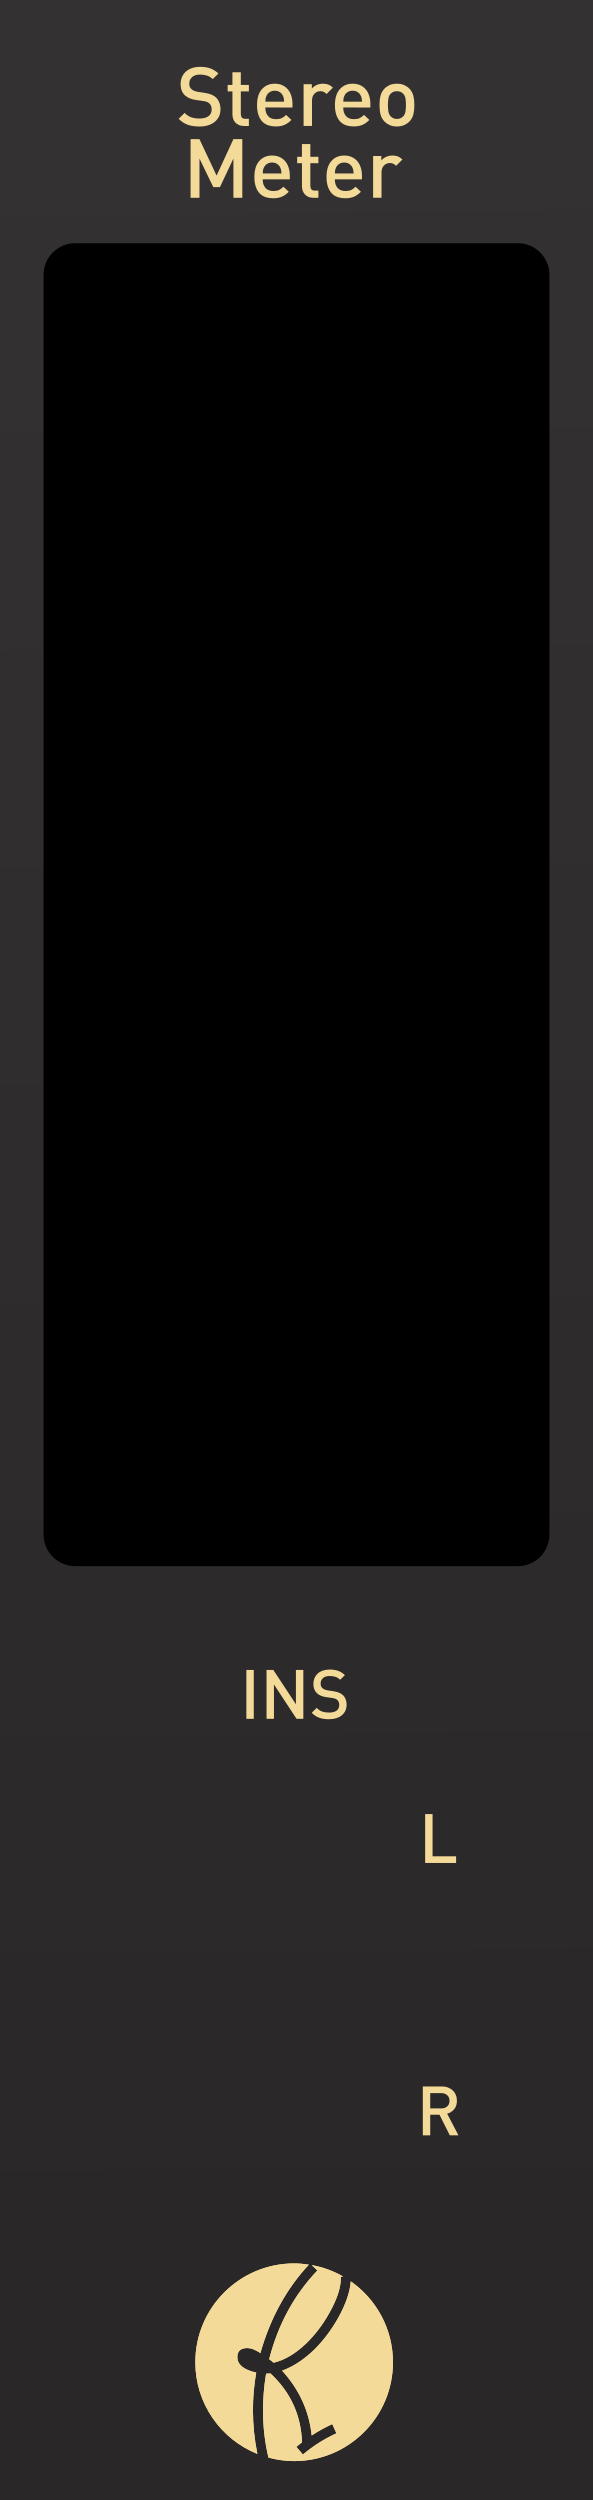
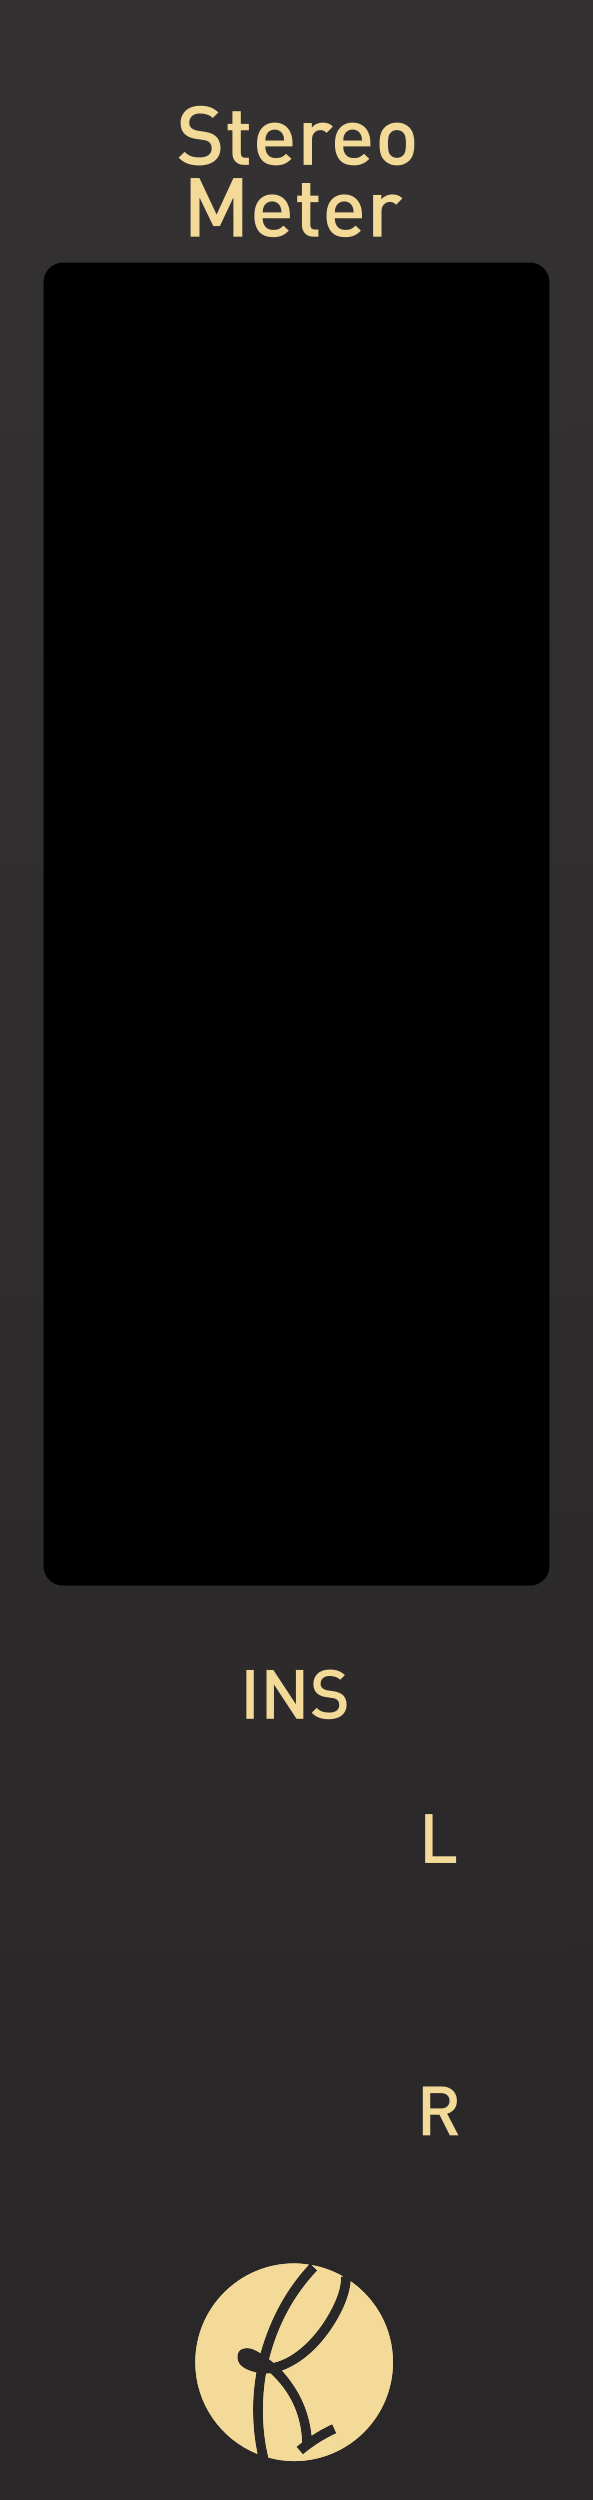
<svg xmlns="http://www.w3.org/2000/svg" xmlns:xlink="http://www.w3.org/1999/xlink" width="30.48mm" height="128.5mm" viewBox="0 0 30.48 128.5" version="1.1" id="svg8">
  <defs id="defs2">
    <linearGradient xlink:href="#linearGradient1953" id="linearGradient4954" gradientUnits="userSpaceOnUse" x1="110.747" y1="130.879" x2="111.503" y2="242.571" gradientTransform="matrix(0.6659062,0,0,0.9997363,-56.20837,-125.498)" />
    <linearGradient id="linearGradient1953">
      <stop id="stop1949" offset="0" style="stop-color:#333131;stop-opacity:1" />
      <stop id="stop1951" offset="1" style="stop-color:#292727;stop-opacity:1" />
    </linearGradient>
  </defs>
  <g style="display:inline" id="g1115">
    <path id="path1011" d="M 5.79044e-7,1.1235428e-8 H 30.48 V 128.5 H 5.79044e-7 Z" style="display:inline;fill:url(#linearGradient4954);fill-opacity:1;stroke:#6e6e6e;stroke-width:0;stroke-miterlimit:4;stroke-dasharray:none;stroke-opacity:1" />
    <flowRoot style="font-style:normal;font-variant:normal;font-weight:500;font-stretch:normal;font-size:13.333px;line-height:1.25;font-family:DIN;-inkscape-font-specification:'DIN Medium';text-align:center;writing-mode:lr-tb;text-anchor:middle;fill:#f4da98;fill-opacity:1;stroke:none;stroke-width:0.756;stroke-miterlimit:4;stroke-dasharray:none;stroke-opacity:1" id="flowRoot1019" xml:space="preserve">
      <flowRegion id="flowRegion1015">
        <rect y="150.804" x="-61.619" height="57.074" width="255.064" id="rect1013" />
      </flowRegion>
      <flowPara id="flowPara1017" />
    </flowRoot>
    <flowRoot style="font-style:normal;font-variant:normal;font-weight:500;font-stretch:normal;font-size:13.333px;line-height:1.25;font-family:DIN;-inkscape-font-specification:'DIN Medium';text-align:center;writing-mode:lr-tb;text-anchor:middle;fill:#f4da98;fill-opacity:1;stroke:none;stroke-width:0.756;stroke-miterlimit:4;stroke-dasharray:none;stroke-opacity:1" id="flowRoot1029" xml:space="preserve">
      <flowRegion id="flowRegion1025">
        <rect y="261.384" x="-53.214" height="38.929" width="203.214" id="rect1023" />
      </flowRegion>
      <flowPara id="flowPara1027" />
    </flowRoot>
    <g transform="matrix(0.3527778,0,0,-0.3527778,13.00152,123.8884)" id="g3796" style="display:inline;fill:#f4da98;fill-opacity:1;stroke:none">
      <path id="path3798" style="fill:#f4da98;fill-opacity:1;fill-rule:nonzero;stroke:none" d="M 0,0 C 0,1.873 0.16,3.703 0.479,5.492 -1.353,5.898 -2.27,6.65 -2.27,7.76 c 0,0.873 0.492,1.306 1.47,1.306 0.513,0 1.141,-0.242 1.885,-0.734 1.445,5.092 3.802,9.383 7.06,12.887 -0.702,0.105 -1.413,0.178 -2.143,0.178 -7.952,0 -14.399,-6.448 -14.399,-14.401 0,-6.057 3.745,-11.232 9.043,-13.357 C 0.223,-4.273 0,-2.152 0,0" />
    </g>
    <g transform="matrix(0.3527778,0,0,-0.3527778,13.8352,121.264)" id="g3800" style="display:inline;fill:#f4da98;fill-opacity:1;stroke:none">
      <path id="path3802" style="fill:#f4da98;fill-opacity:1;fill-rule:nonzero;stroke:none" d="m 0,0 c 0.275,-0.191 0.487,-0.359 0.638,-0.51 1.575,0.362 3.15,1.287 4.725,2.778 1.319,1.279 2.448,2.757 3.385,4.439 1.193,2.109 1.756,3.885 1.693,5.332 h 0.357 C 9.394,12.846 7.845,13.422 6.194,13.717 L 7.025,12.936 C 3.638,9.379 1.297,5.068 0,0" />
    </g>
    <g transform="matrix(0.3527778,0,0,-0.3527778,18.02962,117.2608)" id="g3804" style="display:inline;fill:#f4da98;fill-opacity:1;stroke:none">
      <path id="path3806" style="fill:#f4da98;fill-opacity:1;fill-rule:nonzero;stroke:none" d="m 0,0 c -0.115,-1.566 -0.734,-3.357 -1.863,-5.375 -0.96,-1.703 -2.098,-3.213 -3.416,-4.535 -1.535,-1.488 -3.111,-2.524 -4.726,-3.098 2.51,-2.765 3.947,-5.92 4.31,-9.451 0.934,0.619 1.937,1.172 3,1.66 l 0.606,-1.342 c -1.765,-0.808 -3.393,-1.837 -4.885,-3.093 l -0.956,1.119 0.828,0.666 c -0.147,3.98 -1.681,7.322 -4.597,10.025 l -0.638,-0.031 c -0.3,-1.787 -0.45,-3.567 -0.45,-5.332 0,-2.432 0.27,-4.731 0.798,-6.895 1.194,-0.322 2.443,-0.508 3.738,-0.508 7.953,0 14.4,6.446 14.4,14.399 C 6.149,-6.91 3.715,-2.604 0,0" />
    </g>
    <g style="display:inline;fill:#f4da98;fill-opacity:1;stroke:none" id="g883" transform="matrix(0.3527778,0,0,-0.3527778,13.00152,123.8884)">
      <path d="M 0,0 C 0,1.873 0.16,3.703 0.479,5.492 -1.353,5.898 -2.27,6.65 -2.27,7.76 c 0,0.873 0.492,1.306 1.47,1.306 0.513,0 1.141,-0.242 1.885,-0.734 1.445,5.092 3.802,9.383 7.06,12.887 -0.702,0.105 -1.413,0.178 -2.143,0.178 -7.952,0 -14.399,-6.448 -14.399,-14.401 0,-6.057 3.745,-11.232 9.043,-13.357 C 0.223,-4.273 0,-2.152 0,0" style="fill:#f4da98;fill-opacity:1;fill-rule:nonzero;stroke:none" id="path881" />
    </g>
    <g style="display:inline;fill:#f4da98;fill-opacity:1;stroke:none" id="g887" transform="matrix(0.3527778,0,0,-0.3527778,13.8352,121.264)">
      <path d="m 0,0 c 0.275,-0.191 0.487,-0.359 0.638,-0.51 1.575,0.362 3.15,1.287 4.725,2.778 1.319,1.279 2.448,2.757 3.385,4.439 1.193,2.109 1.756,3.885 1.693,5.332 h 0.357 C 9.394,12.846 7.845,13.422 6.194,13.717 L 7.025,12.936 C 3.638,9.379 1.297,5.068 0,0" style="fill:#f4da98;fill-opacity:1;fill-rule:nonzero;stroke:none" id="path885" />
    </g>
    <g style="display:inline;fill:#f4da98;fill-opacity:1;stroke:none" id="g891" transform="matrix(0.3527778,0,0,-0.3527778,18.02962,117.2608)">
      <path d="m 0,0 c -0.115,-1.566 -0.734,-3.357 -1.863,-5.375 -0.96,-1.703 -2.098,-3.213 -3.416,-4.535 -1.535,-1.488 -3.111,-2.524 -4.726,-3.098 2.51,-2.765 3.947,-5.92 4.31,-9.451 0.934,0.619 1.937,1.172 3,1.66 l 0.606,-1.342 c -1.765,-0.808 -3.393,-1.837 -4.885,-3.093 l -0.956,1.119 0.828,0.666 c -0.147,3.98 -1.681,7.322 -4.597,10.025 l -0.638,-0.031 c -0.3,-1.787 -0.45,-3.567 -0.45,-5.332 0,-2.432 0.27,-4.731 0.798,-6.895 1.194,-0.322 2.443,-0.508 3.738,-0.508 7.953,0 14.4,6.446 14.4,14.399 C 6.149,-6.91 3.715,-2.604 0,0" style="fill:#f4da98;fill-opacity:1;fill-rule:nonzero;stroke:none" id="path889" />
    </g>
  </g>
  <g id="layer1" transform="translate(0,-168.5)" style="display:inline">
    <text xml:space="preserve" style="font-style:normal;font-variant:normal;font-weight:500;font-stretch:normal;font-size:2.822px;line-height:1.25;font-family:DIN;-inkscape-font-specification:'DIN Medium';text-align:center;writing-mode:lr-tb;text-anchor:middle;fill:#000000;fill-opacity:1;stroke:none;stroke-width:0.2;stroke-miterlimit:4;stroke-dasharray:none;stroke-opacity:1" x="2.457" y="236.902" id="text942">
      <tspan id="tspan940" x="2.457" y="239.606" style="stroke-width:0.2" />
    </text>
    <g aria-label="INS" style="font-style:normal;font-variant:normal;font-weight:500;font-stretch:normal;font-size:3.528px;line-height:1.25;font-family:DIN;-inkscape-font-specification:'DIN Medium';text-align:center;writing-mode:lr-tb;text-anchor:middle;fill:#f4da98;fill-opacity:1;stroke:none;stroke-width:0.2;stroke-miterlimit:4;stroke-dasharray:none;stroke-opacity:1" id="text983" transform="translate(2.919999,-0.9415561)">
      <path d="m 10.124,257.789 v -2.512 H 9.743 v 2.512 z" style="stroke-width:0.2" id="path1000" />
      <path d="m 12.671,257.789 v -2.512 h -0.381 v 1.764 l -1.161,-1.764 h -0.349 v 2.512 h 0.381 v -1.767 l 1.161,1.767 z" style="stroke-width:0.2" id="path1002" />
      <path d="m 14.897,257.073 q 0,-0.162 -0.053,-0.293 -0.049,-0.131 -0.152,-0.222 -0.081,-0.071 -0.187,-0.113 -0.106,-0.046 -0.282,-0.074 l -0.286,-0.042 q -0.183,-0.028 -0.282,-0.116 -0.049,-0.046 -0.074,-0.102 -0.021,-0.06 -0.021,-0.131 0,-0.169 0.116,-0.279 0.12,-0.113 0.342,-0.113 0.159,0 0.293,0.042 0.138,0.039 0.254,0.152 l 0.243,-0.24 q -0.162,-0.152 -0.346,-0.219 -0.183,-0.067 -0.434,-0.067 -0.198,0 -0.353,0.053 -0.155,0.053 -0.265,0.152 -0.106,0.099 -0.166,0.236 -0.056,0.134 -0.056,0.296 0,0.307 0.183,0.48 0.169,0.159 0.476,0.201 l 0.296,0.042 q 0.113,0.018 0.169,0.039 0.056,0.021 0.106,0.067 0.099,0.088 0.099,0.261 0,0.183 -0.138,0.286 -0.134,0.099 -0.381,0.099 -0.194,0 -0.349,-0.049 -0.155,-0.053 -0.293,-0.191 l -0.254,0.25 q 0.18,0.183 0.392,0.258 0.212,0.074 0.497,0.074 0.198,0 0.363,-0.049 0.166,-0.049 0.286,-0.145 0.12,-0.095 0.187,-0.233 0.067,-0.138 0.067,-0.31 z" style="stroke-width:0.2" id="path1004" />
    </g>
    <g aria-label="L" style="font-style:normal;font-variant:normal;font-weight:500;font-stretch:normal;font-size:3.528px;line-height:1.25;font-family:DIN;-inkscape-font-specification:'DIN Medium';text-align:center;writing-mode:lr-tb;text-anchor:middle;fill:#f4da98;fill-opacity:1;stroke:none;stroke-width:0.2;stroke-miterlimit:4;stroke-dasharray:none;stroke-opacity:1" id="text987" transform="translate(2.919999,-1.99989)">
      <path d="m 20.524,266.256 v -0.342 h -1.21 v -2.17 h -0.381 v 2.512 z" style="stroke-width:0.2" id="path997" />
    </g>
    <g aria-label="R" style="font-style:normal;font-variant:normal;font-weight:500;font-stretch:normal;font-size:3.528px;line-height:1.25;font-family:DIN;-inkscape-font-specification:'DIN Medium';text-align:center;writing-mode:lr-tb;text-anchor:middle;fill:#f4da98;fill-opacity:1;stroke:none;stroke-width:0.2;stroke-miterlimit:4;stroke-dasharray:none;stroke-opacity:1" id="text991" transform="translate(2.919999,-3.99989)">
      <path d="m 20.644,282.256 -0.579,-1.111 q 0.212,-0.06 0.356,-0.226 0.145,-0.169 0.145,-0.441 0,-0.159 -0.056,-0.293 -0.053,-0.138 -0.155,-0.233 -0.102,-0.099 -0.247,-0.152 -0.141,-0.057 -0.321,-0.057 h -0.974 v 2.512 h 0.381 v -1.058 h 0.476 l 0.529,1.058 z m -0.459,-1.774 q 0,0.187 -0.12,0.289 -0.116,0.102 -0.307,0.102 h -0.564 v -0.787 h 0.564 q 0.191,0 0.307,0.106 0.12,0.102 0.12,0.289 z" style="stroke-width:0.2" id="path993" />
    </g>
    <g aria-label="RESET" style="font-style:normal;font-variant:normal;font-weight:500;font-stretch:normal;font-size:3.528px;line-height:1.25;font-family:DIN;-inkscape-font-specification:'DIN Medium';text-align:center;writing-mode:lr-tb;text-anchor:middle;fill:#f4da98;fill-opacity:1;stroke:none;stroke-width:0.2;stroke-miterlimit:4;stroke-dasharray:none;stroke-opacity:1" id="text1009" transform="translate(2.919999,-0.5291667)" />
-     <rect rx="1.625" y="181" x="2.24" height="68" width="26" id="rect1021" style="display:inline;fill:#000000;fill-opacity:1;stroke:none;stroke-width:0.507;stroke-miterlimit:4;stroke-dasharray:none;stroke-opacity:1" />
-     <g aria-label="Stereo" style="font-style:normal;font-variant:normal;font-weight:normal;font-stretch:normal;font-size:4.233px;line-height:1.25;font-family:DIN;-inkscape-font-specification:DIN;text-align:center;letter-spacing:0px;word-spacing:0px;text-anchor:middle;fill:#f4da98;fill-opacity:1;stroke:none;stroke-width:0.265" id="text974">
-       <path d="m 11.333,174.115 q 0,-0.195 -0.064,-0.351 -0.059,-0.157 -0.182,-0.267 -0.097,-0.085 -0.224,-0.135 -0.127,-0.055 -0.339,-0.089 l -0.343,-0.051 q -0.22,-0.034 -0.339,-0.14 -0.059,-0.055 -0.089,-0.123 -0.025,-0.072 -0.025,-0.157 0,-0.203 0.14,-0.334 0.144,-0.135 0.411,-0.135 0.191,0 0.351,0.051 0.165,0.047 0.305,0.182 l 0.292,-0.288 q -0.195,-0.182 -0.415,-0.262 -0.22,-0.08 -0.521,-0.08 -0.237,0 -0.423,0.064 -0.186,0.064 -0.318,0.182 -0.127,0.119 -0.199,0.284 -0.068,0.161 -0.068,0.356 0,0.368 0.22,0.576 0.203,0.191 0.572,0.241 l 0.356,0.051 q 0.135,0.021 0.203,0.047 0.068,0.025 0.127,0.08 0.119,0.106 0.119,0.313 0,0.22 -0.165,0.343 -0.161,0.119 -0.457,0.119 -0.233,0 -0.419,-0.059 -0.186,-0.064 -0.351,-0.229 l -0.305,0.301 q 0.216,0.22 0.47,0.309 0.254,0.089 0.597,0.089 0.237,0 0.436,-0.059 0.199,-0.059 0.343,-0.174 0.144,-0.114 0.224,-0.279 0.08,-0.165 0.08,-0.373 z" style="fill:#f4da98;fill-opacity:1;stroke-width:0.265" id="path984" />
+     <rect rx="1" y="182" x="2.24" height="68" width="26" id="rect1021" style="display:inline;fill:#000000;fill-opacity:1;stroke:none;stroke-width:0.507;stroke-miterlimit:4;stroke-dasharray:none;stroke-opacity:1" ry="1" />
+     <g aria-label="Stereo" style="font-style:normal;font-variant:normal;font-weight:normal;font-stretch:normal;font-size:4.233px;line-height:1.25;font-family:DIN;-inkscape-font-specification:DIN;text-align:center;letter-spacing:0px;word-spacing:0px;text-anchor:middle;fill:#f4da98;fill-opacity:1;stroke:none;stroke-width:0.265" id="text974" transform="translate(1.8602342e-7,1.999963)">
+       <path d="m 11.333,174.115 q 0,-0.195 -0.064,-0.351 -0.059,-0.157 -0.182,-0.267 -0.097,-0.085 -0.224,-0.135 -0.127,-0.055 -0.339,-0.089 l -0.343,-0.051 q -0.22,-0.034 -0.339,-0.14 -0.059,-0.055 -0.089,-0.123 -0.025,-0.072 -0.025,-0.157 0,-0.203 0.14,-0.334 0.144,-0.135 0.411,-0.135 0.191,0 0.351,0.051 0.165,0.047 0.305,0.182 l 0.292,-0.288 q -0.195,-0.182 -0.415,-0.262 -0.22,-0.08 -0.521,-0.08 -0.237,0 -0.423,0.064 -0.186,0.064 -0.318,0.182 -0.127,0.119 -0.199,0.284 -0.068,0.161 -0.068,0.356 0,0.368 0.22,0.576 0.203,0.191 0.571,0.241 l 0.356,0.051 q 0.135,0.021 0.203,0.047 0.068,0.025 0.127,0.08 0.119,0.106 0.119,0.313 0,0.22 -0.165,0.343 -0.161,0.119 -0.457,0.119 -0.233,0 -0.419,-0.059 -0.186,-0.064 -0.351,-0.229 l -0.305,0.301 q 0.216,0.22 0.47,0.309 0.254,0.089 0.597,0.089 0.237,0 0.436,-0.059 0.199,-0.059 0.343,-0.174 0.144,-0.114 0.224,-0.279 0.08,-0.165 0.08,-0.373 z" style="fill:#f4da98;fill-opacity:1;stroke-width:0.265" id="path984" />
      <path d="m 12.793,174.975 v -0.368 h -0.178 q -0.123,0 -0.182,-0.064 -0.055,-0.068 -0.055,-0.186 v -1.16 h 0.415 v -0.33 h -0.415 v -0.652 h -0.432 v 0.652 H 11.701 v 0.33 h 0.246 v 1.181 q 0,0.114 0.034,0.224 0.038,0.106 0.11,0.191 0.072,0.08 0.182,0.131 0.11,0.051 0.262,0.051 z" style="fill:#f4da98;fill-opacity:1;stroke-width:0.265" id="path986" />
      <path d="m 15.033,174.026 v -0.191 q 0,-0.229 -0.064,-0.419 -0.059,-0.191 -0.178,-0.326 -0.114,-0.135 -0.284,-0.212 -0.169,-0.076 -0.385,-0.076 -0.415,0 -0.665,0.288 -0.246,0.284 -0.246,0.809 0,0.305 0.076,0.516 0.076,0.212 0.203,0.343 0.131,0.127 0.305,0.186 0.178,0.055 0.381,0.055 0.14,0 0.25,-0.021 0.114,-0.021 0.207,-0.064 0.097,-0.042 0.178,-0.102 0.085,-0.064 0.169,-0.148 l -0.275,-0.258 q -0.114,0.114 -0.229,0.169 -0.11,0.051 -0.292,0.051 -0.267,0 -0.406,-0.161 -0.14,-0.161 -0.14,-0.44 z m -0.428,-0.301 h -0.965 q 0.004,-0.097 0.013,-0.157 0.009,-0.064 0.042,-0.135 0.051,-0.123 0.161,-0.195 0.114,-0.076 0.267,-0.076 0.152,0 0.262,0.076 0.11,0.072 0.161,0.195 0.034,0.072 0.042,0.135 0.013,0.059 0.017,0.157 z" style="fill:#f4da98;fill-opacity:1;stroke-width:0.265" id="path988" />
      <path d="m 17.111,173.006 q -0.11,-0.11 -0.233,-0.157 -0.123,-0.047 -0.279,-0.047 -0.182,0 -0.334,0.072 -0.152,0.072 -0.237,0.186 v -0.233 h -0.423 v 2.146 h 0.432 v -1.304 q 0,-0.224 0.123,-0.351 0.127,-0.131 0.305,-0.131 0.11,0 0.178,0.038 0.072,0.034 0.144,0.106 z" style="fill:#f4da98;fill-opacity:1;stroke-width:0.265" id="path990" />
      <path d="m 19.037,174.026 v -0.191 q 0,-0.229 -0.064,-0.419 -0.059,-0.191 -0.178,-0.326 -0.114,-0.135 -0.284,-0.212 -0.169,-0.076 -0.385,-0.076 -0.415,0 -0.665,0.288 -0.246,0.284 -0.246,0.809 0,0.305 0.076,0.516 0.076,0.212 0.203,0.343 0.131,0.127 0.305,0.186 0.178,0.055 0.381,0.055 0.14,0 0.25,-0.021 0.114,-0.021 0.207,-0.064 0.097,-0.042 0.178,-0.102 0.085,-0.064 0.169,-0.148 l -0.275,-0.258 q -0.114,0.114 -0.229,0.169 -0.11,0.051 -0.292,0.051 -0.267,0 -0.406,-0.161 -0.14,-0.161 -0.14,-0.44 z m -0.428,-0.301 h -0.965 q 0.004,-0.097 0.013,-0.157 0.009,-0.064 0.042,-0.135 0.051,-0.123 0.161,-0.195 0.114,-0.076 0.267,-0.076 0.152,0 0.262,0.076 0.11,0.072 0.161,0.195 0.034,0.072 0.042,0.135 0.013,0.059 0.017,0.157 z" style="fill:#f4da98;fill-opacity:1;stroke-width:0.265" id="path992" />
      <path d="m 21.298,173.899 q 0,-0.271 -0.051,-0.474 -0.051,-0.207 -0.203,-0.368 -0.106,-0.11 -0.267,-0.182 -0.157,-0.072 -0.377,-0.072 -0.22,0 -0.377,0.072 -0.157,0.072 -0.262,0.182 -0.152,0.161 -0.203,0.368 -0.051,0.203 -0.051,0.474 0,0.275 0.051,0.483 0.051,0.203 0.203,0.364 0.106,0.11 0.262,0.182 0.157,0.072 0.377,0.072 0.22,0 0.377,-0.072 0.161,-0.072 0.267,-0.182 0.152,-0.161 0.203,-0.364 0.051,-0.207 0.051,-0.483 z m -0.432,0 q 0,0.178 -0.025,0.334 -0.025,0.157 -0.123,0.254 -0.127,0.127 -0.318,0.127 -0.186,0 -0.313,-0.127 -0.097,-0.097 -0.123,-0.254 -0.025,-0.157 -0.025,-0.334 0,-0.178 0.025,-0.334 0.025,-0.157 0.123,-0.254 0.123,-0.123 0.313,-0.123 0.195,0 0.318,0.123 0.097,0.097 0.123,0.254 0.025,0.157 0.025,0.334 z" style="fill:#f4da98;fill-opacity:1;stroke-width:0.265" id="path994" />
    </g>
-     <g aria-label="Meter" style="font-style:normal;font-variant:normal;font-weight:normal;font-stretch:normal;font-size:4.233px;line-height:1.25;font-family:DIN;-inkscape-font-specification:DIN;text-align:center;letter-spacing:0px;word-spacing:0px;text-anchor:middle;fill:#f4da98;fill-opacity:1;stroke:none;stroke-width:0.265" id="text982">
+     <g aria-label="Meter" style="font-style:normal;font-variant:normal;font-weight:normal;font-stretch:normal;font-size:4.233px;line-height:1.25;font-family:DIN;-inkscape-font-specification:DIN;text-align:center;letter-spacing:0px;word-spacing:0px;text-anchor:middle;fill:#f4da98;fill-opacity:1;stroke:none;stroke-width:0.265" id="text982" transform="translate(1.8602342e-7,1.999963)">
      <path d="m 12.454,178.666 v -3.014 h -0.457 l -0.864,1.875 -0.881,-1.875 H 9.796 v 3.014 H 10.253 v -2.015 l 0.711,1.469 h 0.339 l 0.694,-1.469 v 2.015 z" style="fill:#f4da98;fill-opacity:1;stroke-width:0.265" id="path998" />
      <path d="m 14.897,177.718 v -0.191 q 0,-0.229 -0.064,-0.419 -0.059,-0.191 -0.178,-0.326 -0.114,-0.135 -0.284,-0.212 -0.169,-0.076 -0.385,-0.076 -0.415,0 -0.665,0.288 -0.246,0.284 -0.246,0.809 0,0.305 0.076,0.516 0.076,0.212 0.203,0.343 0.131,0.127 0.305,0.186 0.178,0.055 0.381,0.055 0.14,0 0.25,-0.021 0.114,-0.021 0.207,-0.064 0.097,-0.042 0.178,-0.102 0.085,-0.064 0.169,-0.148 l -0.275,-0.258 q -0.114,0.114 -0.229,0.169 -0.11,0.051 -0.292,0.051 -0.267,0 -0.406,-0.161 -0.14,-0.161 -0.14,-0.44 z m -0.428,-0.301 h -0.965 q 0.004,-0.097 0.013,-0.157 0.009,-0.064 0.042,-0.135 0.051,-0.123 0.161,-0.195 0.114,-0.076 0.267,-0.076 0.152,0 0.262,0.076 0.11,0.072 0.161,0.195 0.034,0.072 0.042,0.135 0.013,0.059 0.017,0.157 z" style="fill:#f4da98;fill-opacity:1;stroke-width:0.265" id="path1001" />
      <path d="m 16.366,178.666 v -0.368 h -0.178 q -0.123,0 -0.182,-0.064 -0.055,-0.068 -0.055,-0.186 v -1.16 h 0.415 v -0.33 h -0.415 v -0.652 h -0.432 v 0.652 H 15.274 v 0.33 h 0.246 v 1.181 q 0,0.114 0.034,0.224 0.038,0.106 0.11,0.191 0.072,0.08 0.182,0.131 0.11,0.051 0.262,0.051 z" style="fill:#f4da98;fill-opacity:1;stroke-width:0.265" id="path1003" />
      <path d="m 18.605,177.718 v -0.191 q 0,-0.229 -0.064,-0.419 -0.059,-0.191 -0.178,-0.326 -0.114,-0.135 -0.284,-0.212 -0.169,-0.076 -0.385,-0.076 -0.415,0 -0.665,0.288 -0.246,0.284 -0.246,0.809 0,0.305 0.076,0.516 0.076,0.212 0.203,0.343 0.131,0.127 0.305,0.186 0.178,0.055 0.381,0.055 0.14,0 0.25,-0.021 0.114,-0.021 0.207,-0.064 0.097,-0.042 0.178,-0.102 0.085,-0.064 0.169,-0.148 l -0.275,-0.258 q -0.114,0.114 -0.229,0.169 -0.11,0.051 -0.292,0.051 -0.267,0 -0.406,-0.161 -0.14,-0.161 -0.14,-0.44 z m -0.428,-0.301 h -0.965 q 0.004,-0.097 0.013,-0.157 0.009,-0.064 0.042,-0.135 0.051,-0.123 0.161,-0.195 0.114,-0.076 0.267,-0.076 0.152,0 0.262,0.076 0.11,0.072 0.161,0.195 0.034,0.072 0.042,0.135 0.013,0.059 0.017,0.157 z" style="fill:#f4da98;fill-opacity:1;stroke-width:0.265" id="path1005" />
      <path d="m 20.684,176.698 q -0.11,-0.11 -0.233,-0.157 -0.123,-0.047 -0.279,-0.047 -0.182,0 -0.334,0.072 -0.152,0.072 -0.237,0.186 v -0.233 h -0.423 v 2.146 h 0.432 v -1.304 q 0,-0.224 0.123,-0.351 0.127,-0.131 0.305,-0.131 0.11,0 0.178,0.038 0.072,0.034 0.144,0.106 z" style="fill:#f4da98;fill-opacity:1;stroke-width:0.265" id="path1007" />
    </g>
  </g>
  <g id="layer3" style="display:none">
    <circle style="display:inline;fill:#00ff00;fill-opacity:1;stroke:none;stroke-width:1;stroke-miterlimit:4;stroke-dasharray:none;stroke-opacity:1" id="path1034-5-0" cx="15.24" cy="108.5" r="1" />
    <circle style="display:inline;fill:#ff0000;fill-opacity:1;stroke:none;stroke-width:1;stroke-miterlimit:4;stroke-dasharray:none;stroke-opacity:1" id="path1034-8-3-6" cx="15.24" cy="46.5" r="1" />
    <circle style="display:inline;fill:#00ff00;fill-opacity:1;stroke:none;stroke-width:1;stroke-miterlimit:4;stroke-dasharray:none;stroke-opacity:1" id="path1034-5-0-3" cx="15.24" cy="94.5" r="1" />
  </g>
</svg>
